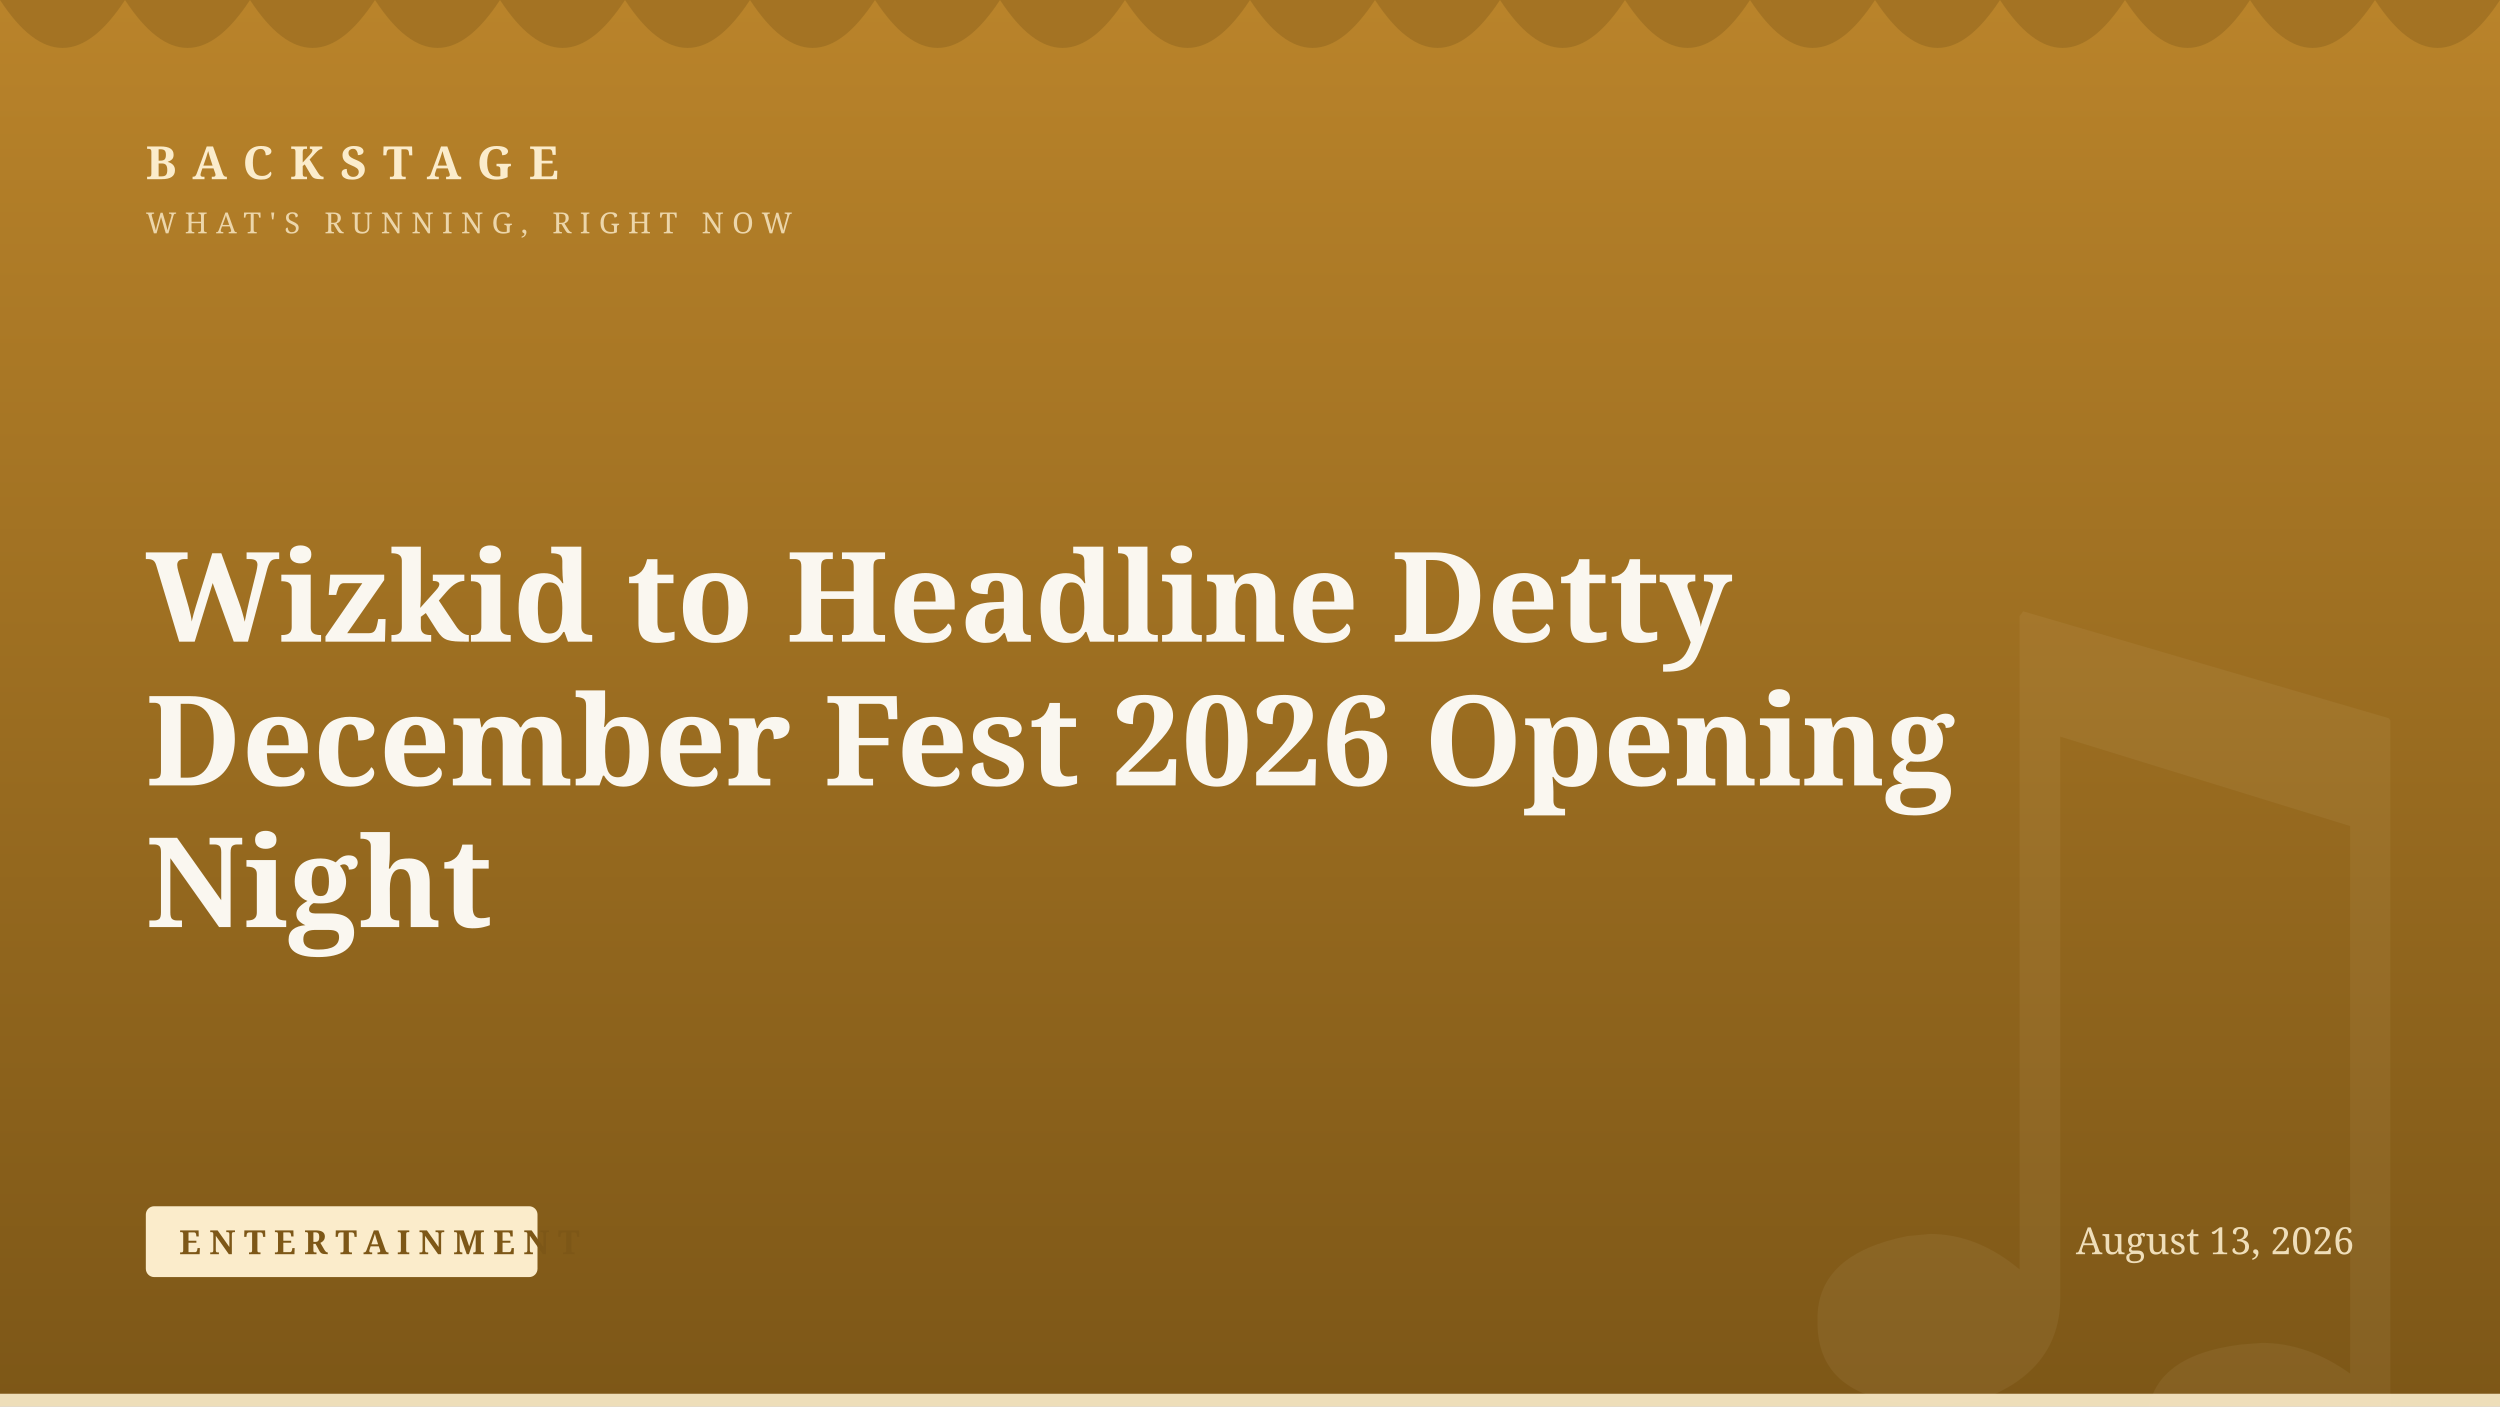
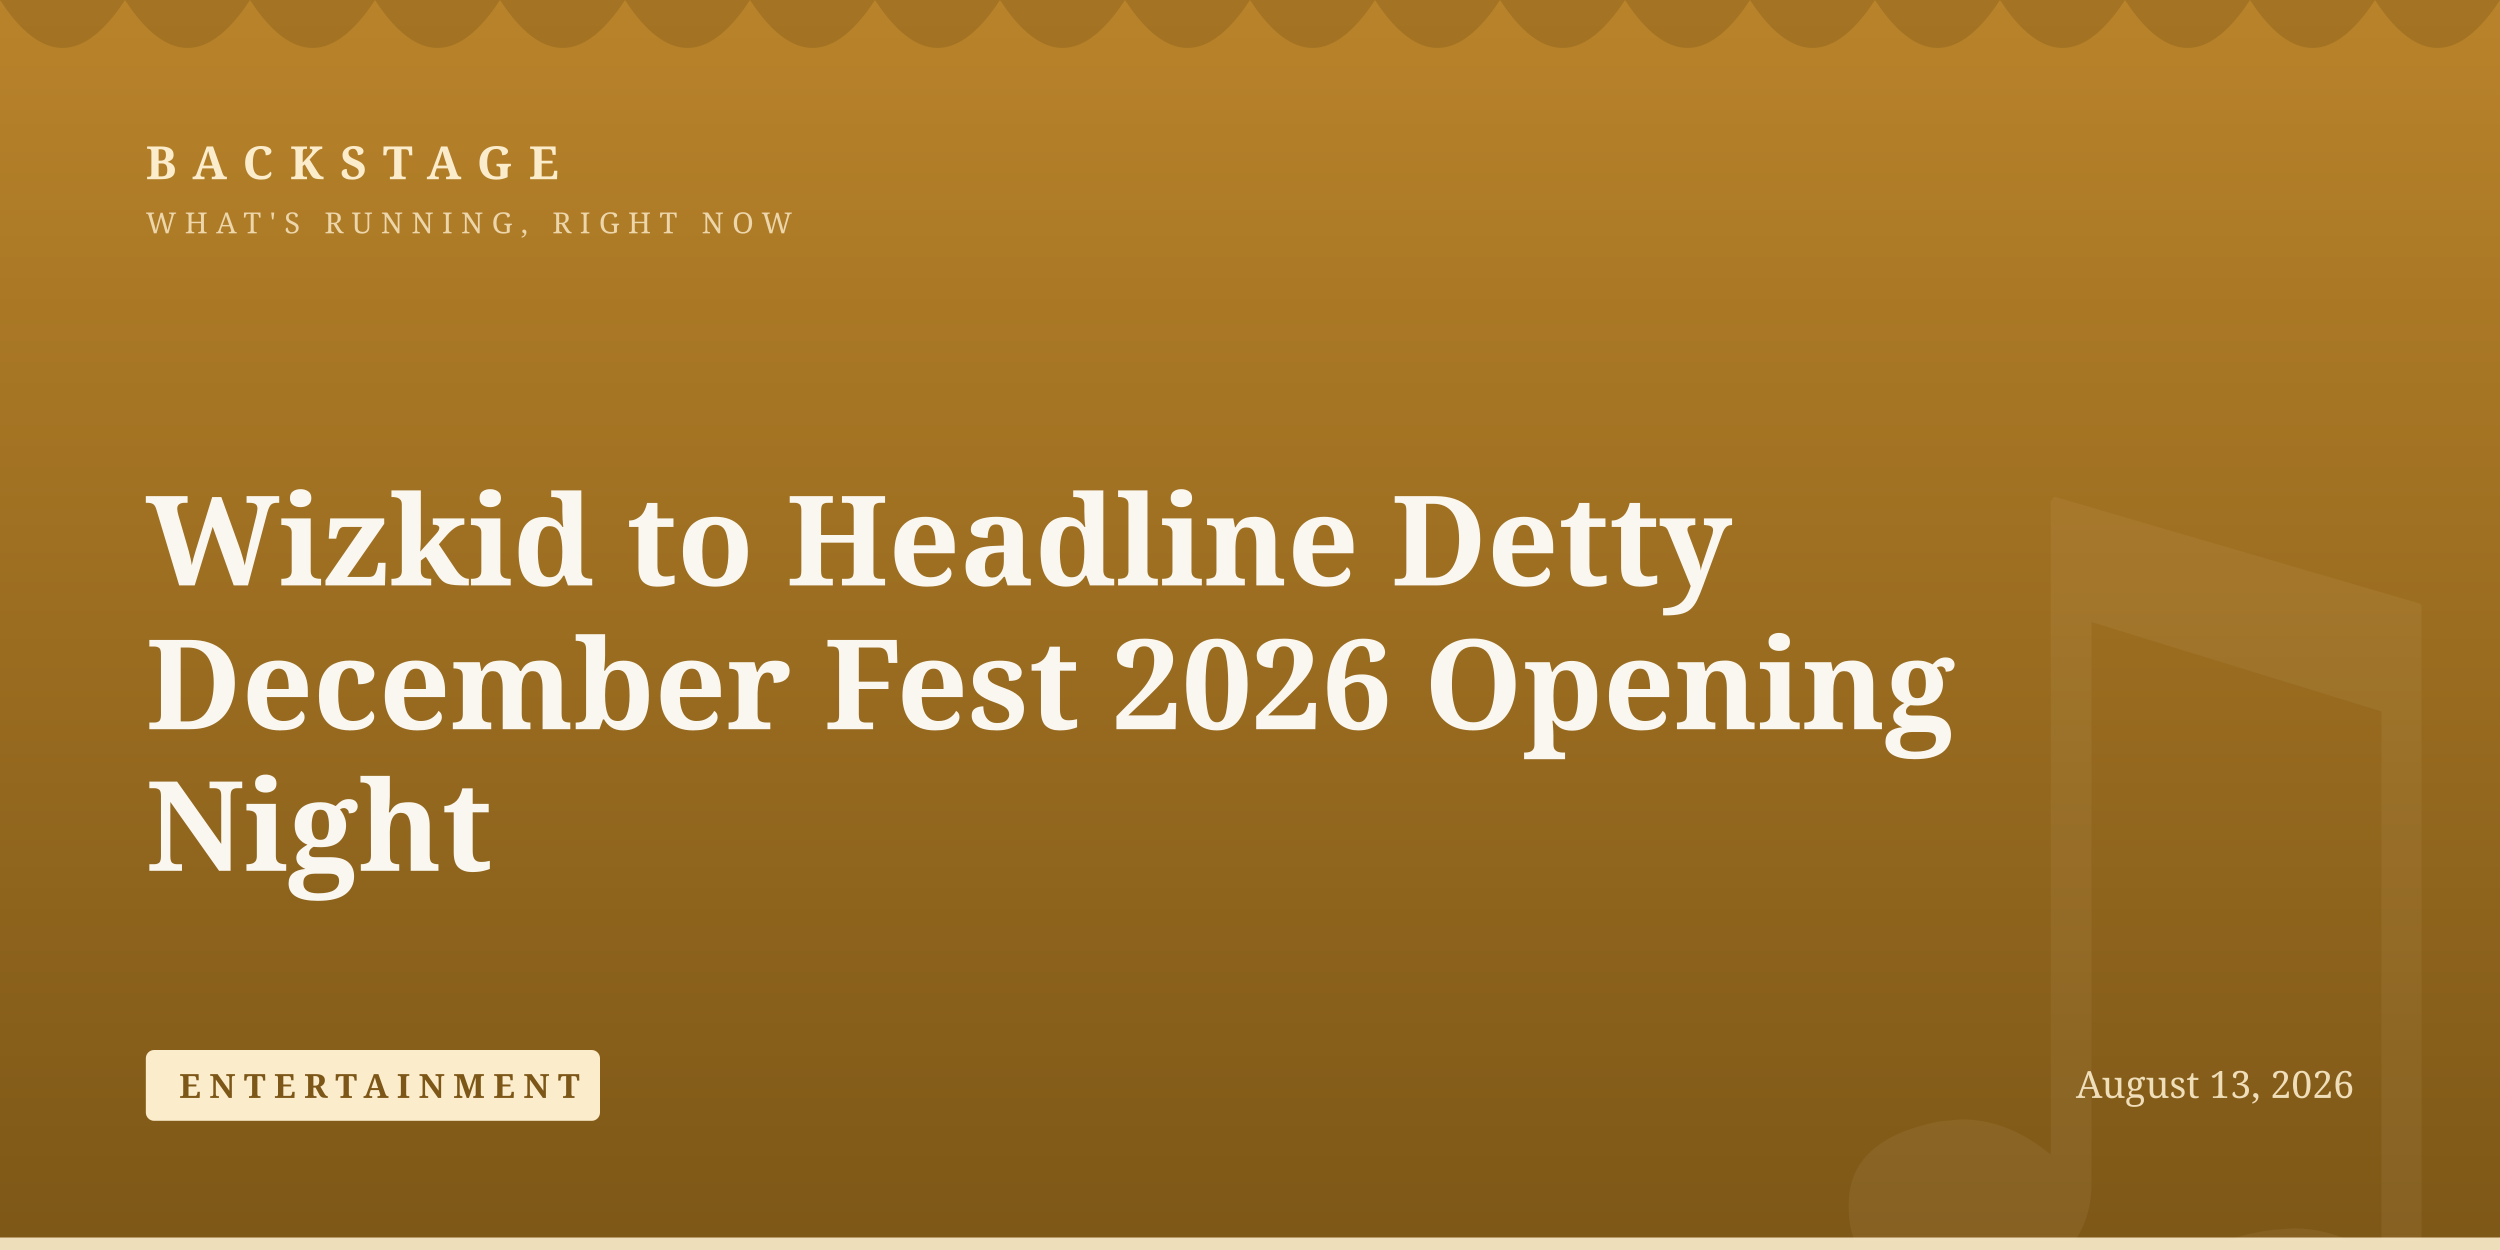
- <svg xmlns="http://www.w3.org/2000/svg" viewBox="0 0 1200 675" width="1200" height="675" font-family="Georgia, 'Roboto Slab', serif">
+ <svg xmlns="http://www.w3.org/2000/svg" viewBox="0 0 1200 600" width="1200" height="600" font-family="Georgia, 'Roboto Slab', serif">
  <defs>
    <linearGradient id="g" x1="0" y1="0" x2="0" y2="1">
      <stop offset="0" stop-color="#B9832A" />
      <stop offset="1" stop-color="#7d5717" />
    </linearGradient>
  </defs>
-   <rect width="1200" height="675" fill="url(#g)" />
+   <rect width="1200" height="600" fill="url(#g)" />
  <path d="M 0 0 Q 30 46 60 0 Z" fill="#7d5717" opacity="0.35" />
  <path d="M 60 0 Q 90 46 120 0 Z" fill="#7d5717" opacity="0.35" />
  <path d="M 120 0 Q 150 46 180 0 Z" fill="#7d5717" opacity="0.35" />
  <path d="M 180 0 Q 210 46 240 0 Z" fill="#7d5717" opacity="0.35" />
  <path d="M 240 0 Q 270 46 300 0 Z" fill="#7d5717" opacity="0.35" />
  <path d="M 300 0 Q 330 46 360 0 Z" fill="#7d5717" opacity="0.35" />
  <path d="M 360 0 Q 390 46 420 0 Z" fill="#7d5717" opacity="0.35" />
  <path d="M 420 0 Q 450 46 480 0 Z" fill="#7d5717" opacity="0.35" />
  <path d="M 480 0 Q 510 46 540 0 Z" fill="#7d5717" opacity="0.35" />
  <path d="M 540 0 Q 570 46 600 0 Z" fill="#7d5717" opacity="0.35" />
  <path d="M 600 0 Q 630 46 660 0 Z" fill="#7d5717" opacity="0.35" />
  <path d="M 660 0 Q 690 46 720 0 Z" fill="#7d5717" opacity="0.35" />
  <path d="M 720 0 Q 750 46 780 0 Z" fill="#7d5717" opacity="0.35" />
  <path d="M 780 0 Q 810 46 840 0 Z" fill="#7d5717" opacity="0.35" />
  <path d="M 840 0 Q 870 46 900 0 Z" fill="#7d5717" opacity="0.35" />
  <path d="M 900 0 Q 930 46 960 0 Z" fill="#7d5717" opacity="0.35" />
  <path d="M 960 0 Q 990 46 1020 0 Z" fill="#7d5717" opacity="0.35" />
  <path d="M 1020 0 Q 1050 46 1080 0 Z" fill="#7d5717" opacity="0.35" />
  <path d="M 1080 0 Q 1110 46 1140 0 Z" fill="#7d5717" opacity="0.35" />
  <path d="M 1140 0 Q 1170 46 1200 0 Z" fill="#7d5717" opacity="0.35" />
-   <text x="1010" y="525" font-size="520" fill="#fbeccb" opacity="0.06" text-anchor="middle" dominant-baseline="middle">♫</text>
+   <text x="1025" y="470" font-size="520" fill="#fbeccb" opacity="0.06" text-anchor="middle" dominant-baseline="middle">♫</text>
  <text x="70" y="86" font-size="22" letter-spacing="8" fill="#fbeccb" font-weight="bold">BACKSTAGE</text>
  <text x="70" y="112" font-size="14" letter-spacing="4" fill="#fbeccb" opacity="0.8">WHAT'S RUNNING, RIGHT NOW</text>
  <text font-size="60" font-weight="bold" fill="#faf7f0">
-     <tspan x="70" y="308">Wizkid to Headline Detty</tspan>
-     <tspan x="70" y="377">December Fest 2026 Opening</tspan>
-     <tspan x="70" y="445">Night</tspan>
+     <tspan x="70" y="281">Wizkid to Headline Detty</tspan>
+     <tspan x="70" y="350">December Fest 2026 Opening</tspan>
+     <tspan x="70" y="418">Night</tspan>
  </text>
-   <rect x="70" y="579" width="188" height="34" rx="4" fill="#fbeccb" />
-   <text x="86" y="602" font-size="16" letter-spacing="4" fill="#7d5717" font-weight="bold">ENTERTAINMENT</text>
-   <text x="1130" y="602" font-size="18" fill="#fbeccb" text-anchor="end" opacity="0.9">August 13, 2026</text>
-   <rect x="0" y="669" width="1200" height="6" fill="#fbeccb" opacity="0.9" />
+   <rect x="70" y="504" width="218" height="34" rx="4" fill="#fbeccb" />
+   <text x="86" y="527" font-size="16" letter-spacing="4" fill="#7d5717" font-weight="bold">ENTERTAINMENT</text>
+   <text x="1130" y="527" font-size="18" fill="#fbeccb" text-anchor="end" opacity="0.9">August 13, 2026</text>
+   <rect x="0" y="594" width="1200" height="6" fill="#fbeccb" opacity="0.9" />
</svg>
